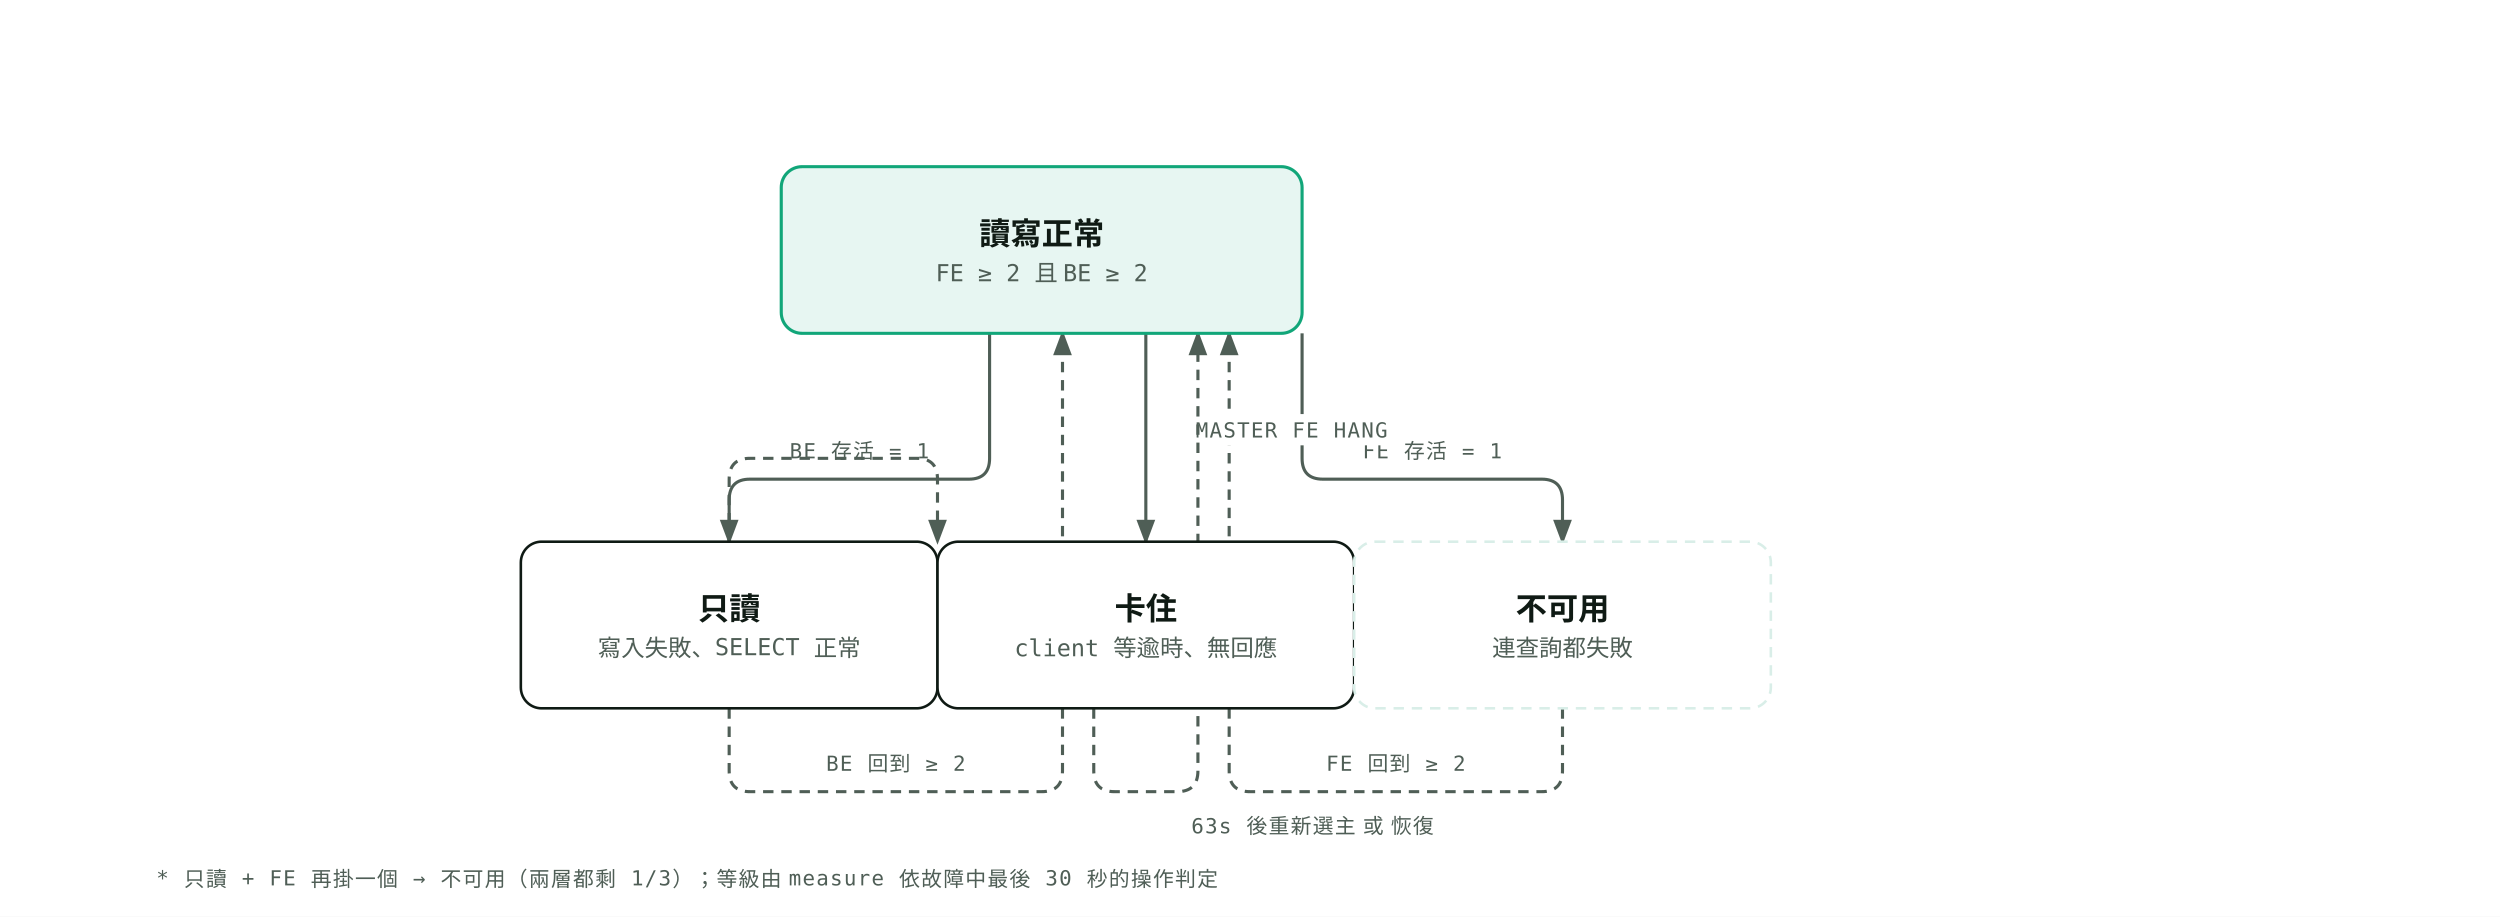
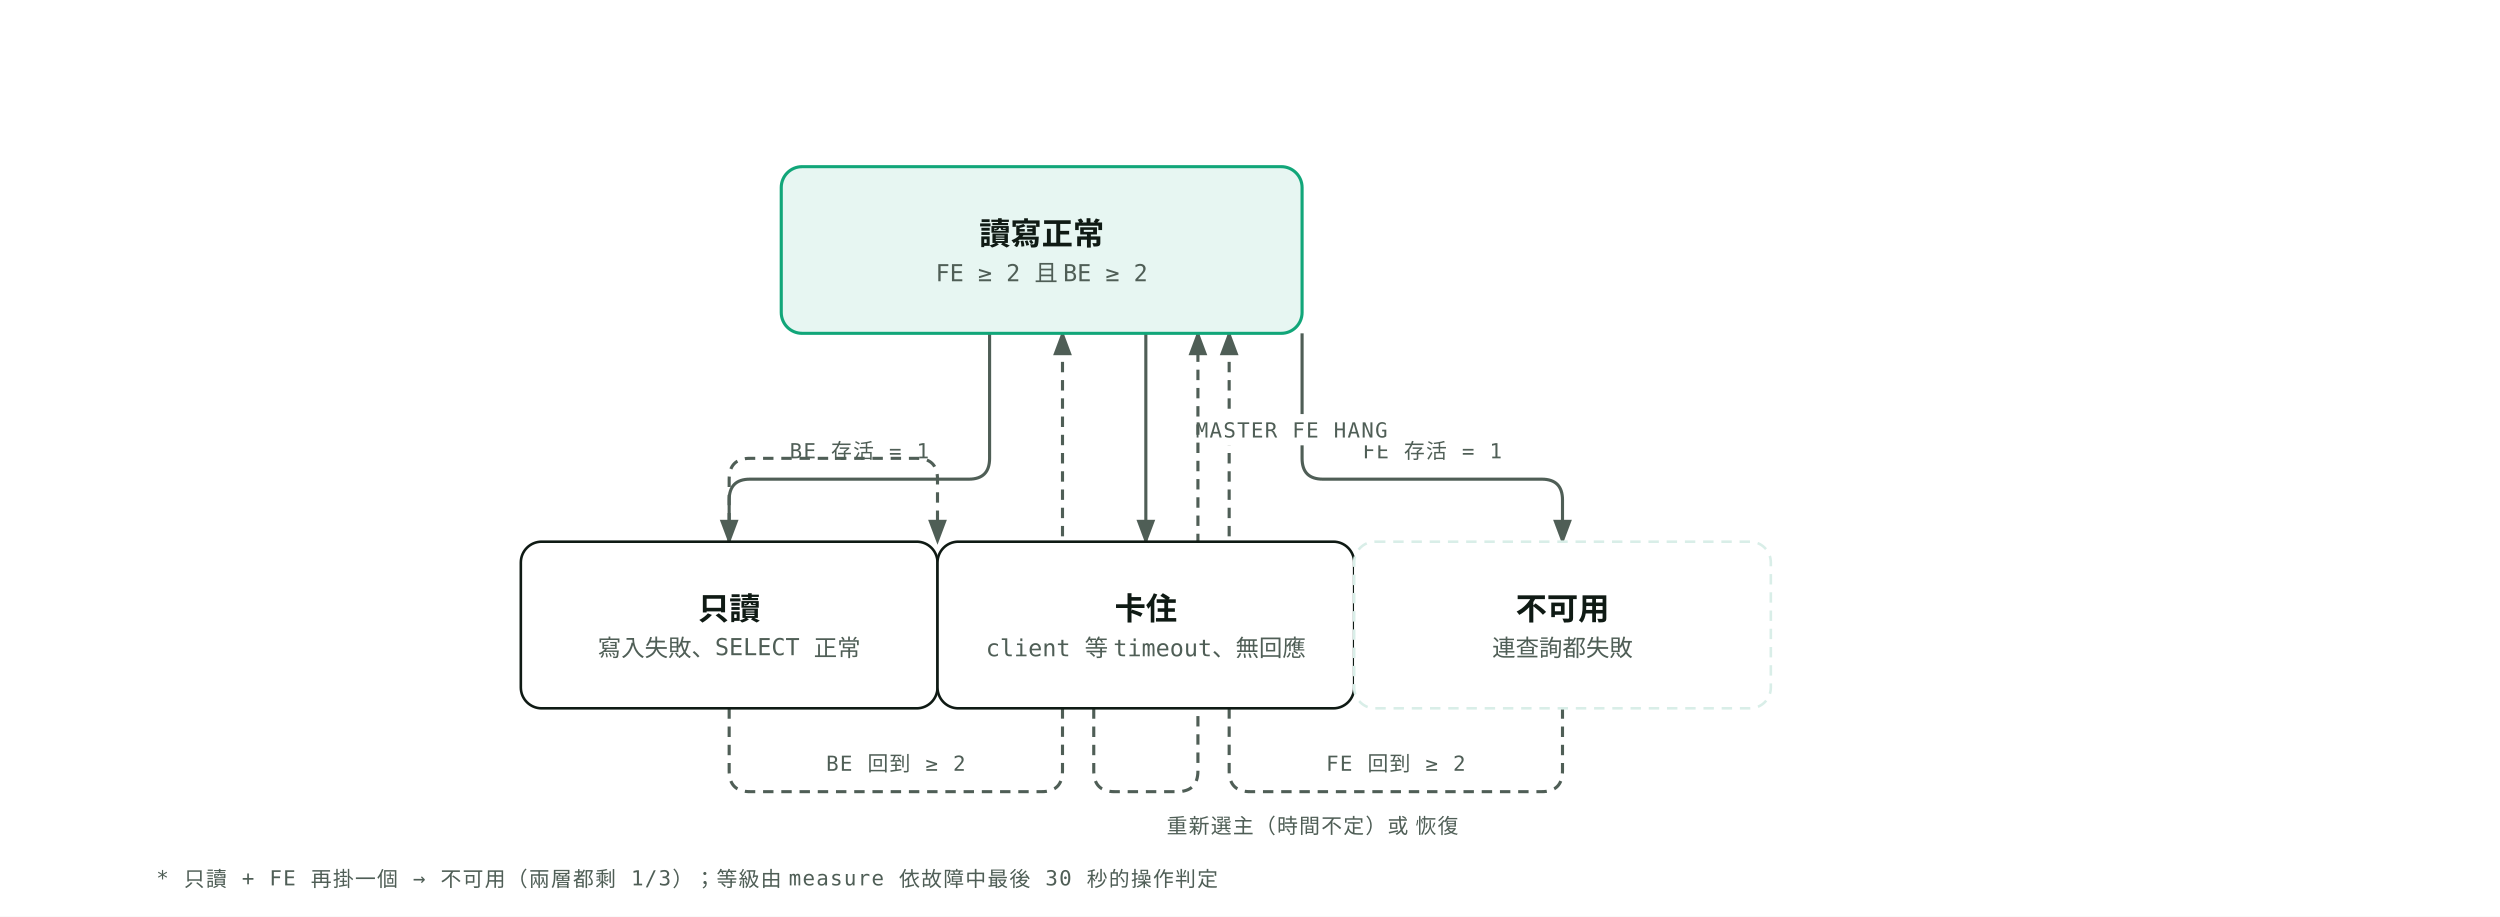
<svg xmlns="http://www.w3.org/2000/svg" viewBox="0 0 960 352" role="img" aria-labelledby="as-t as-d">
  <defs>
    <marker id="arrow" markerWidth="8" markerHeight="6" refX="7" refY="3" orient="auto">
      <polygon points="0 0, 8 3, 0 6" fill="#4f5e56" />
    </marker>
    <marker id="arrow-g" markerWidth="8" markerHeight="6" refX="7" refY="3" orient="auto">
      <polygon points="0 0, 8 3, 0 6" fill="#11a679" />
    </marker>
  </defs>
  <rect width="100%" height="100%" fill="#fff" />
  <path d="M380,128 V176 Q380,184 372,184 H288 Q280,184 280,192 V208" fill="none" stroke="#4f5e56" stroke-width="1.2" marker-end="url(#arrow)" />
  <rect x="301.7" y="167" width="56.6" height="12" rx="2" fill="#fff" />
  <text x="330" y="176" font-family="JetBrains Mono,monospace" font-size="8" fill="#4f5e56" letter-spacing="0.06em" text-anchor="middle">BE 存活 = 1</text>
  <path d="M280,272 V296 Q280,304 288,304 H400 Q408,304 408,296 V128" fill="none" stroke="#4f5e56" stroke-width="1.2" stroke-dasharray="4,3" marker-end="url(#arrow)" />
  <rect x="315.7" y="287" width="56.6" height="12" rx="2" fill="#fff" />
  <text x="344" y="296" font-family="JetBrains Mono,monospace" font-size="8" fill="#4f5e56" letter-spacing="0.06em" text-anchor="middle">BE 回到 ≥ 2</text>
  <path d="M500,128 V176 Q500,184 508,184 H592 Q600,184 600,192 V208" fill="none" stroke="#4f5e56" stroke-width="1.2" marker-end="url(#arrow)" />
  <rect x="521.7" y="167" width="56.6" height="12" rx="2" fill="#fff" />
  <text x="550" y="176" font-family="JetBrains Mono,monospace" font-size="8" fill="#4f5e56" letter-spacing="0.06em" text-anchor="middle">FE 存活 = 1</text>
  <path d="M600,272 V296 Q600,304 592,304 H480 Q472,304 472,296 V128" fill="none" stroke="#4f5e56" stroke-width="1.2" stroke-dasharray="4,3" marker-end="url(#arrow)" />
  <rect x="507.7" y="287" width="56.6" height="12" rx="2" fill="#fff" />
  <text x="536" y="296" font-family="JetBrains Mono,monospace" font-size="8" fill="#4f5e56" letter-spacing="0.06em" text-anchor="middle">FE 回到 ≥ 2</text>
  <path d="M440,128 V208" fill="none" stroke="#4f5e56" stroke-width="1.2" marker-end="url(#arrow)" />
  <rect x="454.2" y="159" width="83.6" height="12" rx="2" fill="#fff" />
  <text x="496" y="168" font-family="JetBrains Mono,monospace" font-size="8" fill="#4f5e56" letter-spacing="0.06em" text-anchor="middle">MASTER FE HANG</text>
  <path d="M420,272 V296 Q420,304 428,304 H452 Q460,304 460,296 V128" fill="none" stroke="#4f5e56" stroke-width="1.2" stroke-dasharray="4,3" marker-end="url(#arrow)" />
  <rect x="462.2" y="311" width="83.6" height="12" rx="2" fill="#fff" />
-   <text x="504" y="320" font-family="JetBrains Mono,monospace" font-size="8" fill="#4f5e56" letter-spacing="0.06em" text-anchor="middle">63s 後重新選主 或 恢復</text>
+   <text x="504" y="320" font-family="JetBrains Mono,monospace" font-size="8" fill="#4f5e56" letter-spacing="0.06em" text-anchor="middle">重新選主（時間不定）或 恢復</text>
  <path d="M280,208 V184 Q280,176 288,176 H352 Q360,176 360,184 V208" fill="none" stroke="#4f5e56" stroke-width="1.2" stroke-dasharray="4,3" marker-end="url(#arrow)" />
  <rect x="300" y="64" width="200" height="64" rx="8" fill="#fff" />
  <rect x="300" y="64" width="200" height="64" rx="8" fill="rgba(17,166,121,.10)" stroke="#11a679" stroke-width="1.2" />
  <text x="400.0" y="94.0" font-family="Inter,Noto Sans TC,sans-serif" font-size="12" font-weight="600" fill="#0f1a14" text-anchor="middle">讀寫正常</text>
  <text x="400.0" y="108.0" font-family="JetBrains Mono,monospace" font-size="9" fill="#4f5e56" text-anchor="middle">FE ≥ 2 且 BE ≥ 2</text>
  <rect x="200" y="208" width="160" height="64" rx="8" fill="#fff" />
  <rect x="200" y="208" width="160" height="64" rx="8" fill="#fff" stroke="#0f1a14" stroke-width="1" />
  <text x="280.0" y="238.0" font-family="Inter,Noto Sans TC,sans-serif" font-size="12" font-weight="600" fill="#0f1a14" text-anchor="middle">只讀</text>
  <text x="280.0" y="252.0" font-family="JetBrains Mono,monospace" font-size="9" fill="#4f5e56" text-anchor="middle">寫入失敗、SELECT 正常</text>
  <rect x="360" y="208" width="160" height="64" rx="8" fill="#fff" />
  <rect x="360" y="208" width="160" height="64" rx="8" fill="#fff" stroke="#0f1a14" stroke-width="1" />
  <text x="440.0" y="238.0" font-family="Inter,Noto Sans TC,sans-serif" font-size="12" font-weight="600" fill="#0f1a14" text-anchor="middle">卡住</text>
-   <text x="440.0" y="252.0" font-family="JetBrains Mono,monospace" font-size="9" fill="#4f5e56" text-anchor="middle">client 等逾時、無回應</text>
+   <text x="440.0" y="252.0" font-family="JetBrains Mono,monospace" font-size="9" fill="#4f5e56" text-anchor="middle">client 等 timeout、無回應</text>
  <rect x="520" y="208" width="160" height="64" rx="8" fill="#fff" />
  <rect x="520" y="208" width="160" height="64" rx="8" fill="#fff" stroke="#d9eee8" stroke-width="1" stroke-dasharray="4,3" />
  <text x="600.0" y="238.0" font-family="Inter,Noto Sans TC,sans-serif" font-size="12" font-weight="600" fill="#0f1a14" text-anchor="middle">不可用</text>
  <text x="600.0" y="252.0" font-family="JetBrains Mono,monospace" font-size="9" fill="#4f5e56" text-anchor="middle">連查詢都失敗</text>
  <text x="60" y="340" font-family="JetBrains Mono,monospace" font-size="8" fill="#4f5e56" letter-spacing="0.06em">* 只讀 + FE 再掛一個 → 不可用（兩層都剩 1/3）；等級由 measure 依故障中最後 30 秒的操作判定</text>
</svg>
